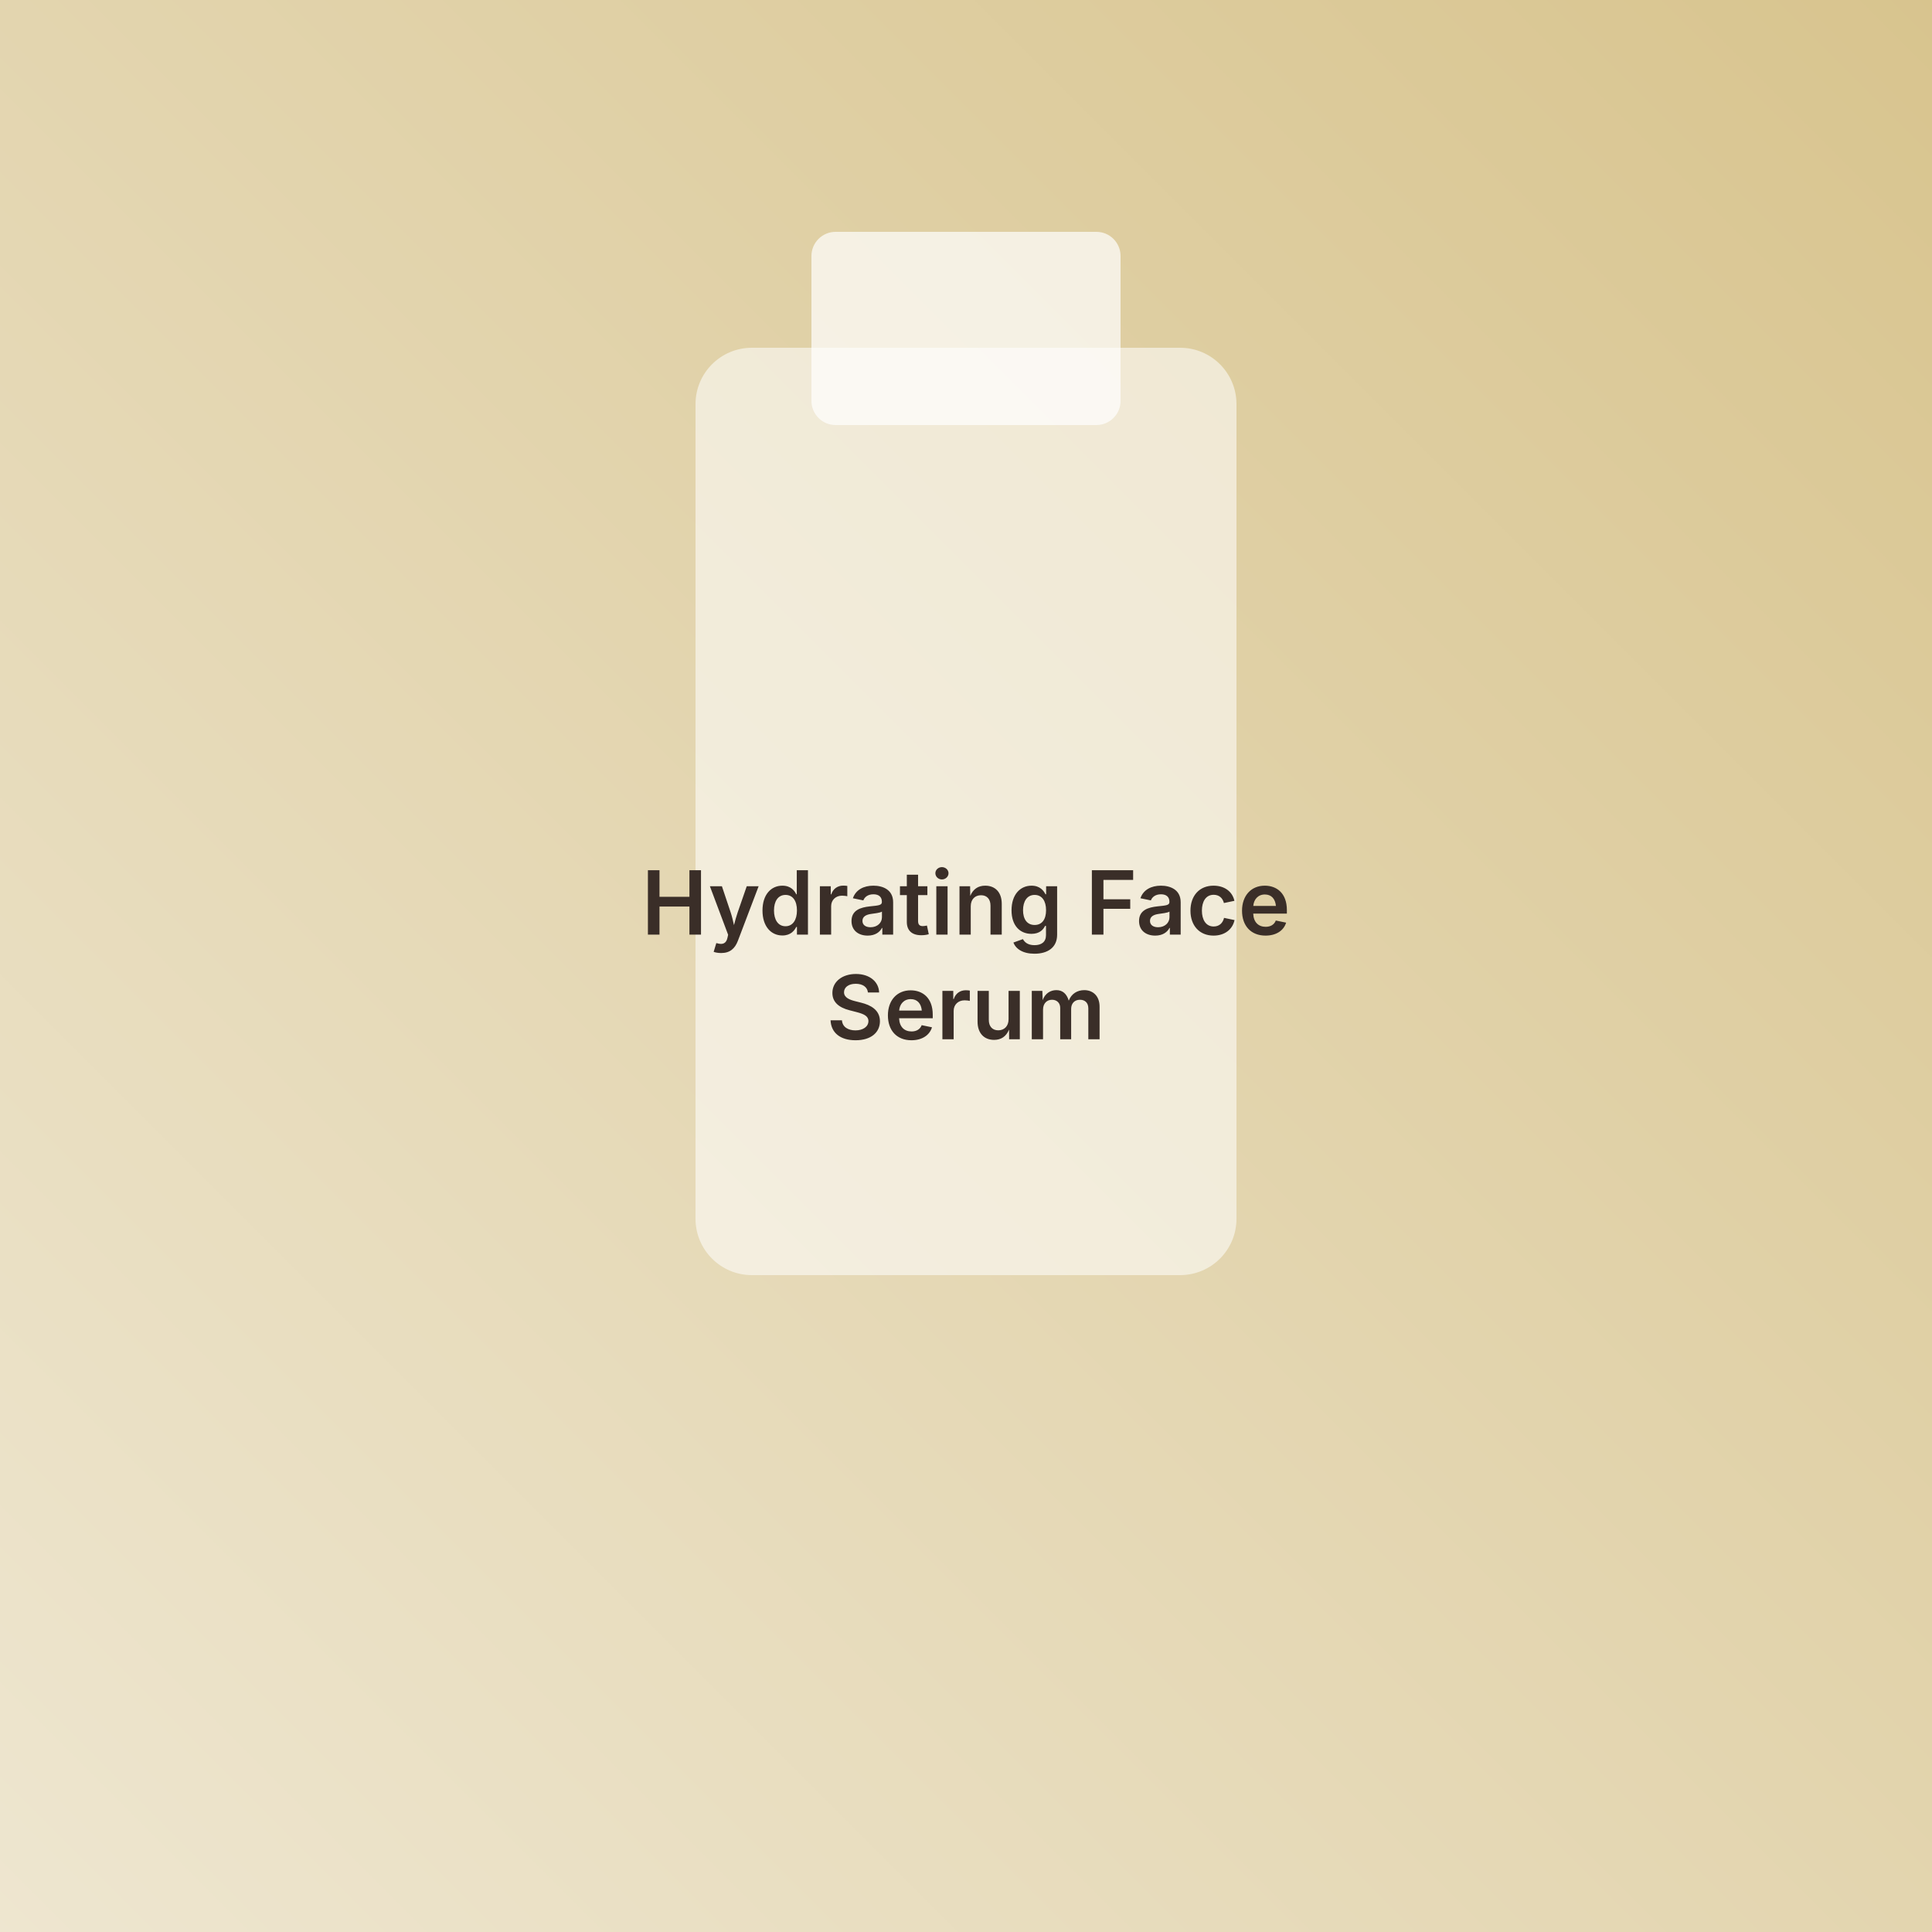
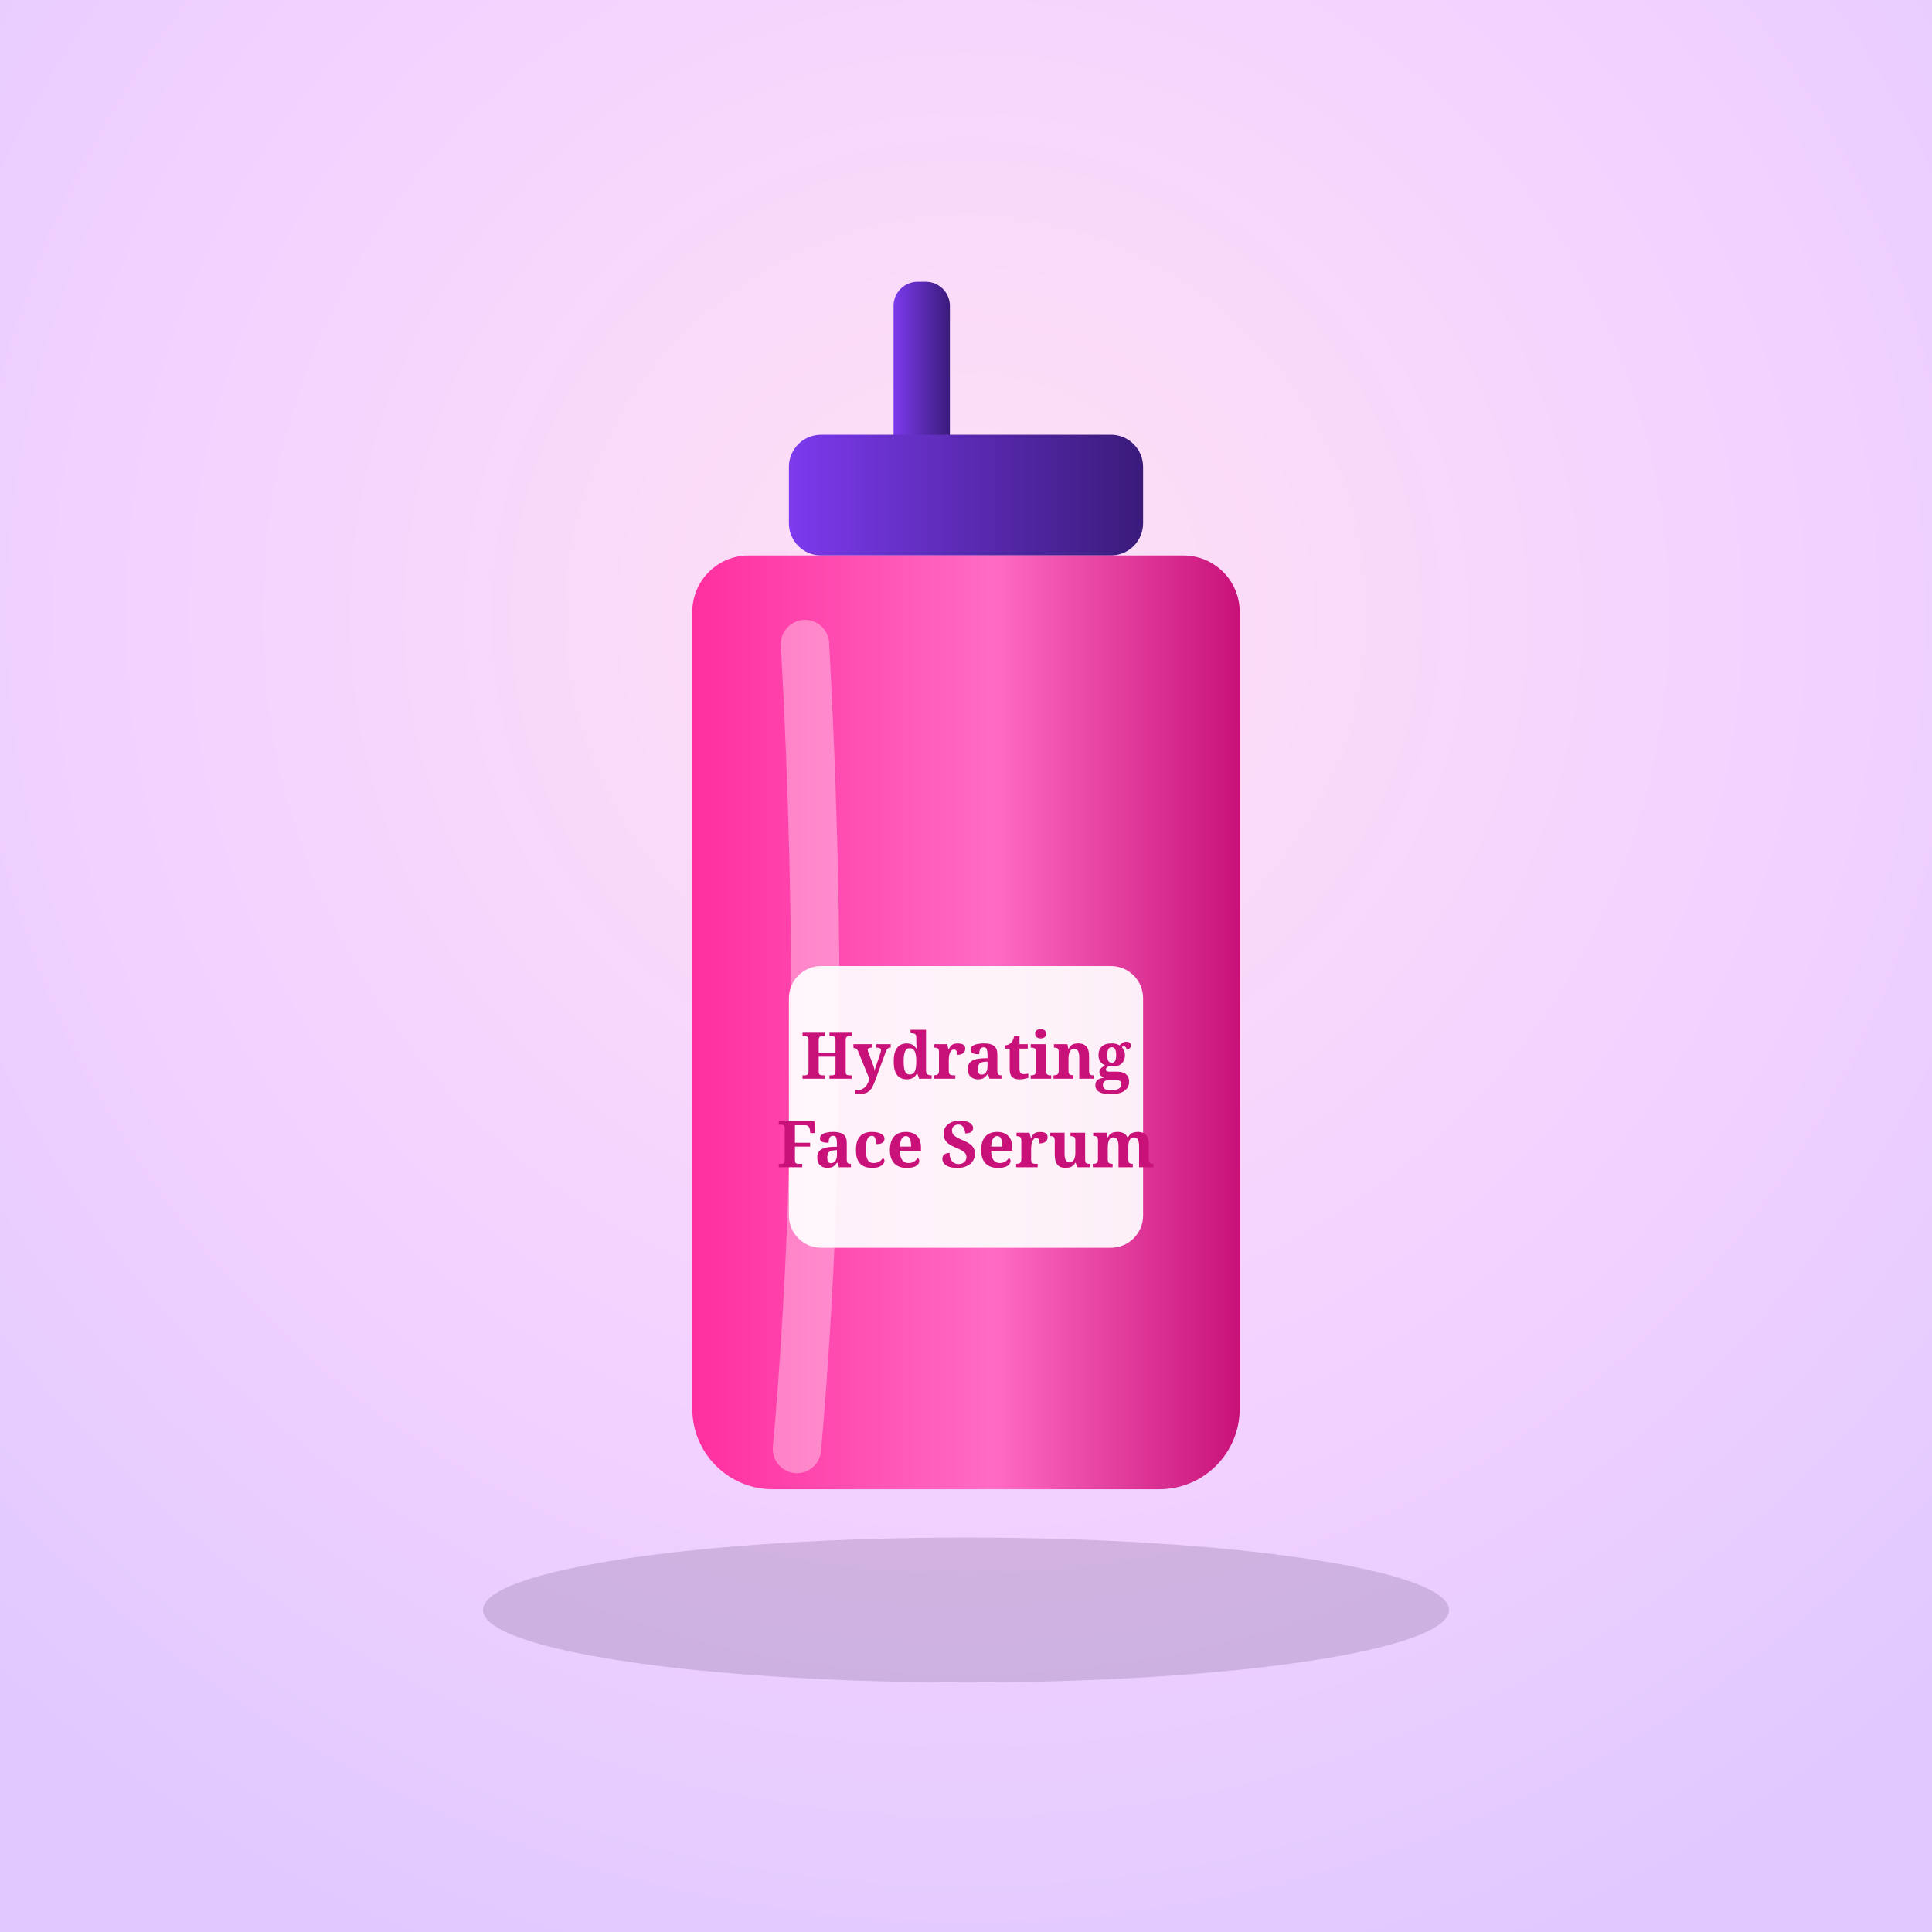
<svg xmlns="http://www.w3.org/2000/svg" width="480" height="480" viewBox="0 0 480 480">
  <defs>
-     <linearGradient id="gzvs6fi" x1="0%" y1="100%" x2="100%" y2="0%">
-       <stop offset="0%" stop-color="#eee6d0" />
-       <stop offset="100%" stop-color="#d8c48e" />
+     <radialGradient id="bg" cx="50%" cy="32%" r="75%">
+       <stop offset="0%" stop-color="#ffe1f4" />
+       <stop offset="55%" stop-color="#f3d2ff" />
+       <stop offset="100%" stop-color="#e0c9ff" />
+     </radialGradient>
+     <linearGradient id="body" x1="0%" y1="0%" x2="100%" y2="0%">
+       <stop offset="0%" stop-color="#ff2fa0" />
+       <stop offset="55%" stop-color="#ff6bc4" />
+       <stop offset="100%" stop-color="#c8127a" />
+     </linearGradient>
+     <linearGradient id="cap" x1="0%" y1="0%" x2="100%" y2="0%">
+       <stop offset="0%" stop-color="#7c3aed" />
+       <stop offset="100%" stop-color="#3a1b7a" />
    </linearGradient>
  </defs>
-   <rect width="480" height="480" fill="url(#gzvs6fi)" />
-   <rect x="172.8" y="86.4" width="134.4" height="230.4" rx="14" fill="#ffffff" opacity="0.55" />
-   <rect x="201.6" y="57.6" width="76.8" height="48" rx="6" fill="#ffffff" opacity="0.7" />
-   <text x="50%" y="232.2" text-anchor="middle" font-family="Inter, sans-serif" font-size="22" fill="#3a2e28" font-weight="600">Hydrating Face</text>
-   <text x="50%" y="258.2" text-anchor="middle" font-family="Inter, sans-serif" font-size="22" fill="#3a2e28" font-weight="600">Serum</text>
+   <rect width="480" height="480" fill="url(#bg)" />
+   <ellipse cx="240" cy="400" rx="120" ry="18" fill="#2a1440" opacity="0.16" />
+   <rect x="222" y="70" width="14" height="50" rx="6" fill="url(#cap)" />
+   <rect x="196" y="108" width="88" height="30" rx="8" fill="url(#cap)" />
+   <path d="M186 138 h108 a14 14 0 0 1 14 14 v198 a20 20 0 0 1 -20 20 h-96 a20 20 0 0 1 -20 -20 v-198 a14 14 0 0 1 14 -14 z" fill="url(#body)" />
+   <path d="M200 160 q6 110 -2 200" stroke="#ffffff" stroke-width="12" stroke-linecap="round" opacity="0.35" fill="none" />
+   <rect x="196" y="240" width="88" height="70" rx="8" fill="#ffffff" opacity="0.92" />
+   <text x="240" y="268" text-anchor="middle" font-family="Georgia, 'Playfair Display', serif" font-size="16" fill="#c8127a" font-weight="700">Hydrating</text>
+   <text x="240" y="290" text-anchor="middle" font-family="Georgia, 'Playfair Display', serif" font-size="16" fill="#c8127a" font-weight="700">Face Serum</text>
</svg>
